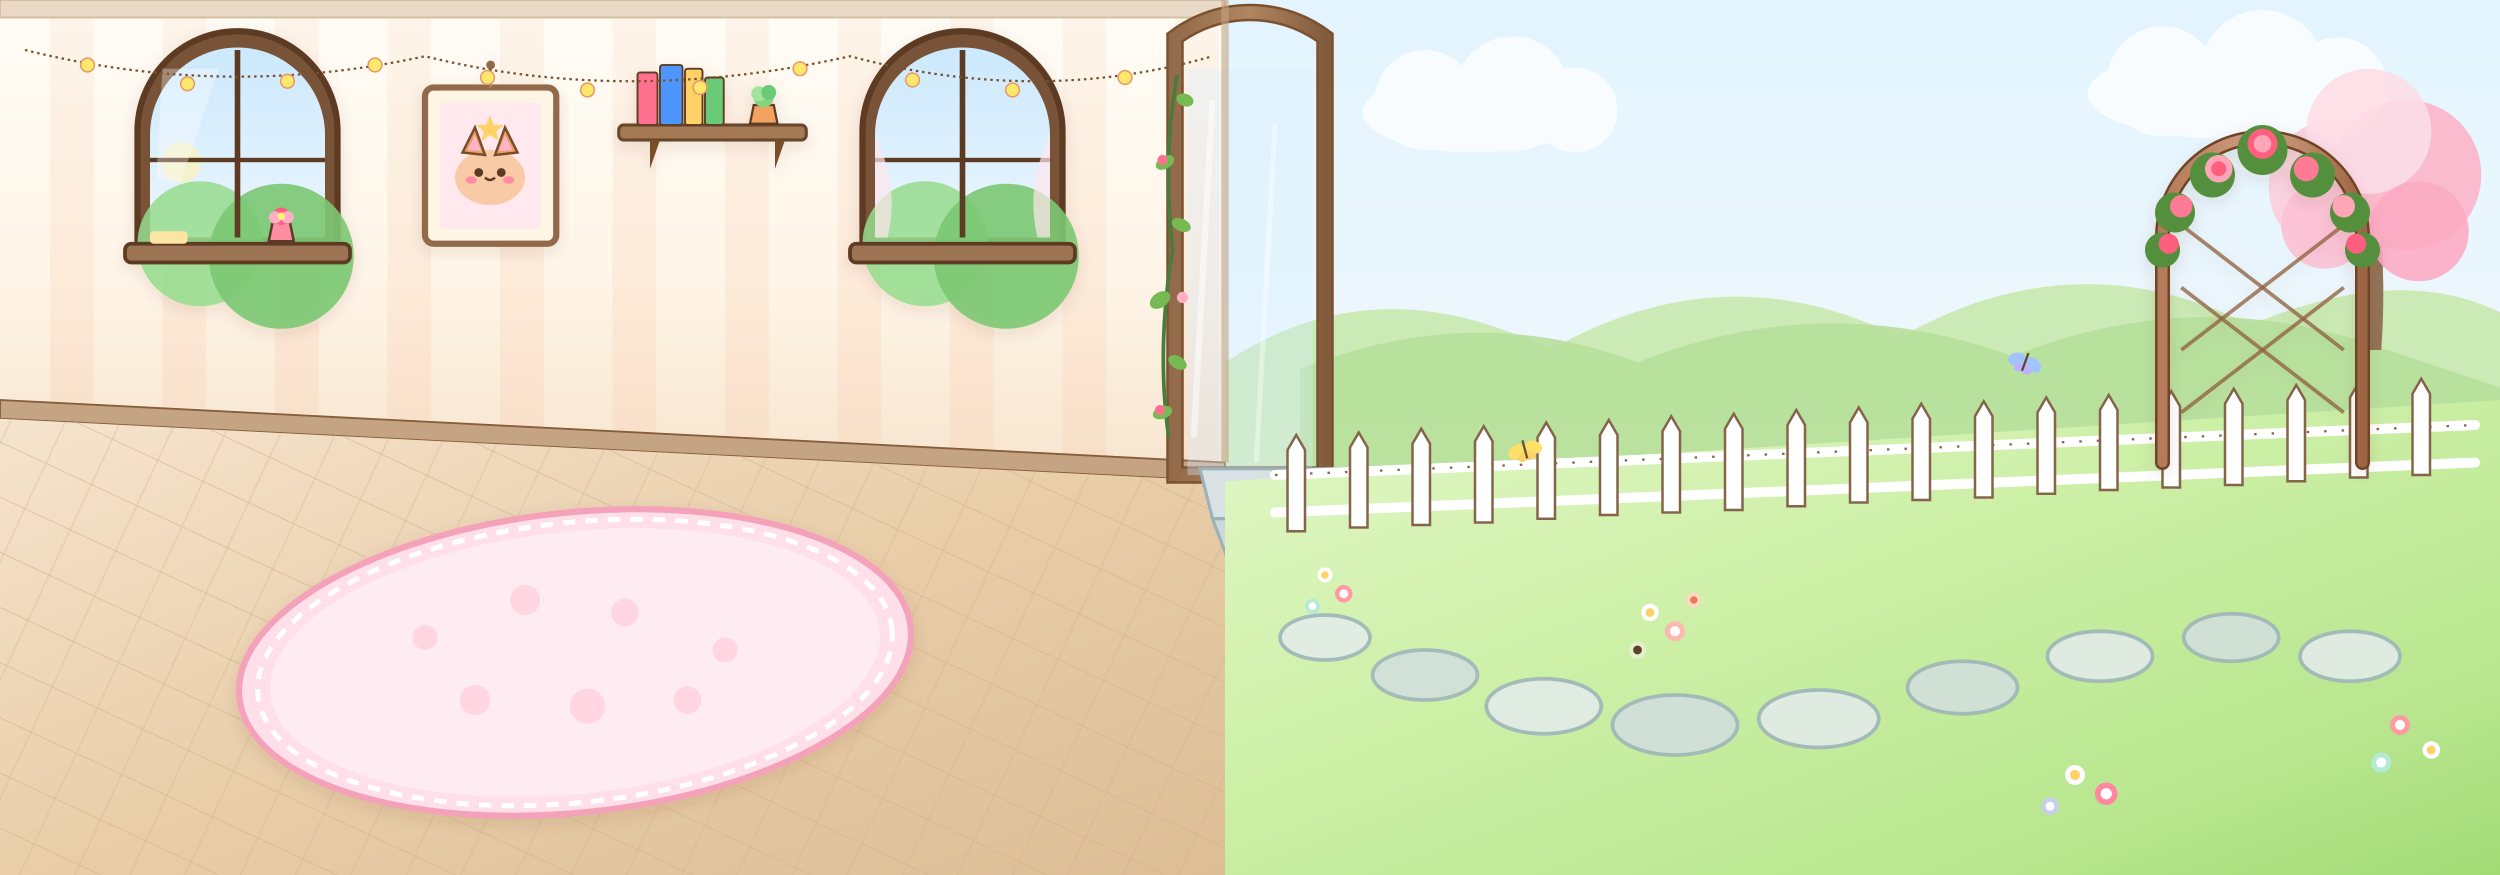
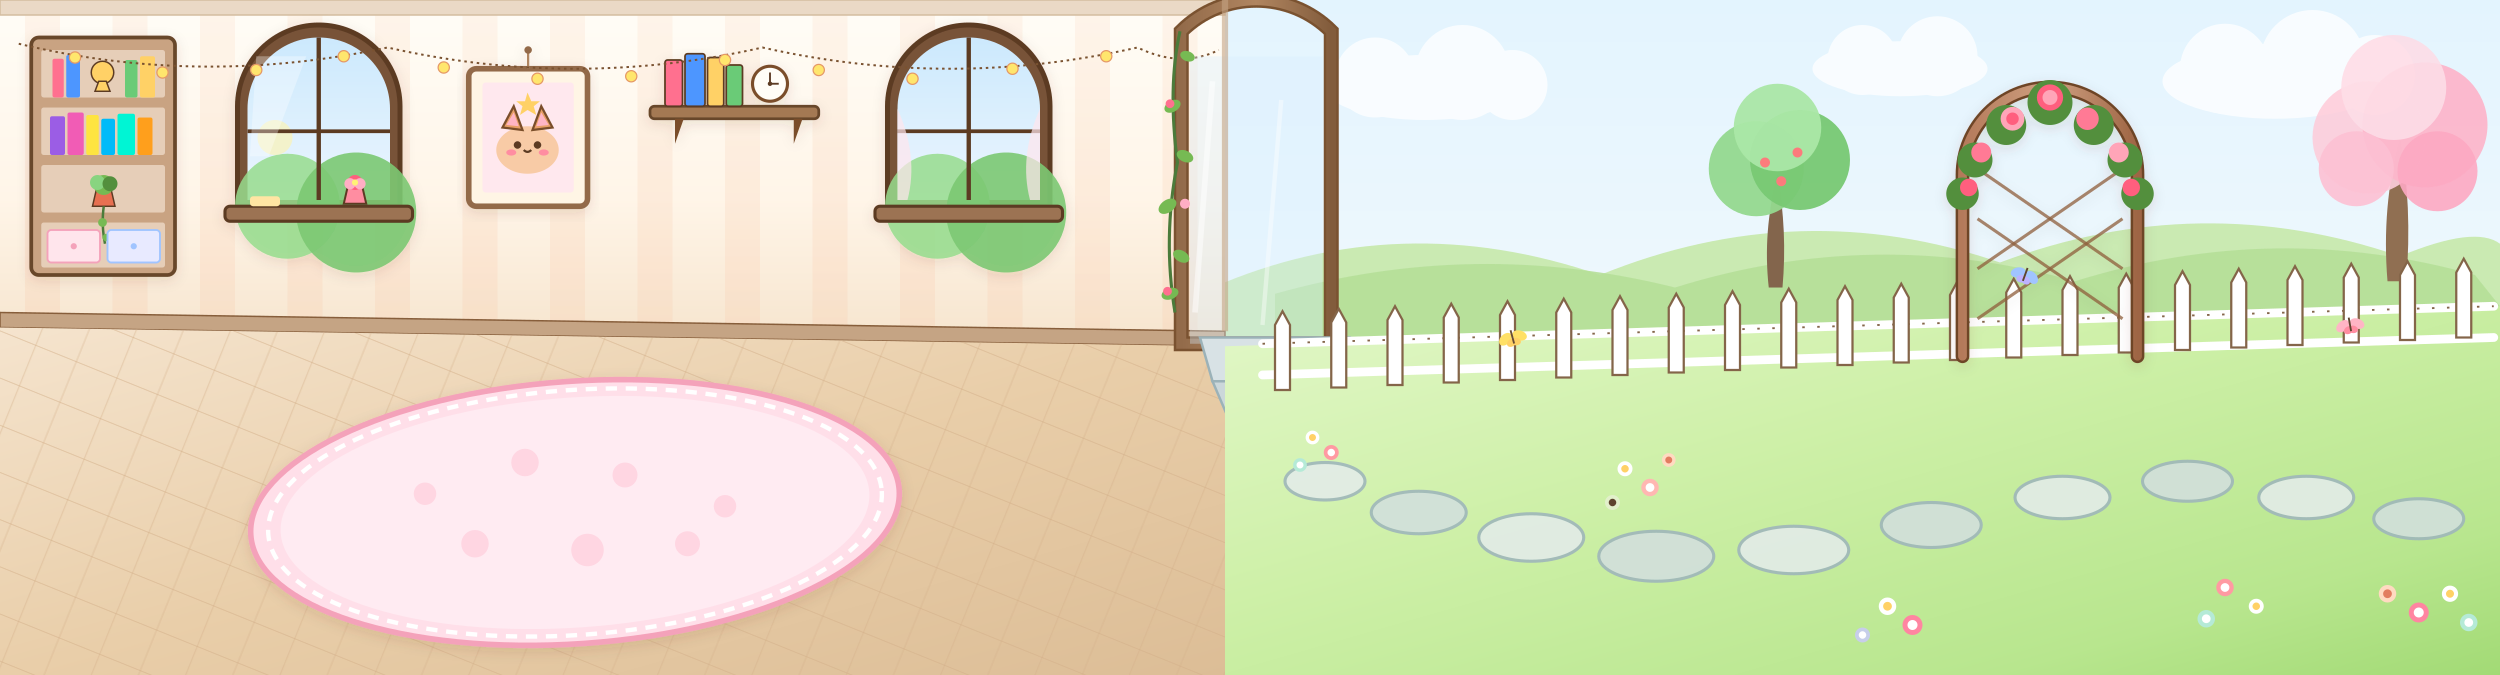
- <svg xmlns="http://www.w3.org/2000/svg" viewBox="0 0 2000 700" width="2000" height="700">
+ <svg xmlns="http://www.w3.org/2000/svg" viewBox="0 0 2000 540" width="2000" height="540" preserveAspectRatio="none">
  <defs>
    <linearGradient id="wallWarm" x1="0%" y1="0%" x2="0%" y2="100%">
      <stop offset="0%" stop-color="#FFFDF7" />
      <stop offset="60%" stop-color="#FFF5E8" />
      <stop offset="100%" stop-color="#F7E6D0" />
    </linearGradient>
    <linearGradient id="wallStripe" x1="0%" y1="0%" x2="0%" y2="100%">
      <stop offset="0%" stop-color="#FDE8D7" />
      <stop offset="100%" stop-color="#F8D3B8" />
    </linearGradient>
    <linearGradient id="floorWood" x1="0%" y1="0%" x2="100%" y2="100%">
      <stop offset="0%" stop-color="#F5E4CE" />
      <stop offset="50%" stop-color="#E9CEA9" />
      <stop offset="100%" stop-color="#DCBD96" />
    </linearGradient>
    <linearGradient id="gardenGrass" x1="0%" y1="0%" x2="100%" y2="100%">
      <stop offset="0%" stop-color="#E2F7C8" />
      <stop offset="40%" stop-color="#CEF0A8" />
      <stop offset="80%" stop-color="#B8E68E" />
      <stop offset="100%" stop-color="#A2DA75" />
    </linearGradient>
    <linearGradient id="skyOutdoor" x1="0%" y1="0%" x2="0%" y2="100%">
      <stop offset="0%" stop-color="#E3F4FE" />
      <stop offset="50%" stop-color="#EFF8FD" />
      <stop offset="100%" stop-color="#F5FAF2" />
    </linearGradient>
    <linearGradient id="windowSky" x1="0%" y1="0%" x2="0%" y2="100%">
      <stop offset="0%" stop-color="#CCE9FD" />
      <stop offset="100%" stop-color="#EBF5FE" />
    </linearGradient>
    <linearGradient id="woodTrim" x1="0%" y1="0%" x2="100%" y2="0%">
      <stop offset="0%" stop-color="#936B4A" />
      <stop offset="50%" stop-color="#B08560" />
      <stop offset="100%" stop-color="#825C3C" />
    </linearGradient>
    <linearGradient id="roseTrellis" x1="0%" y1="0%" x2="100%" y2="0%">
      <stop offset="0%" stop-color="#B47A5A" />
      <stop offset="50%" stop-color="#CFA081" />
      <stop offset="100%" stop-color="#9E6544" />
    </linearGradient>
-     <pattern id="woodPlanks" width="80" height="40" patternUnits="userSpaceOnUse" patternTransform="rotate(25)">
-       <line x1="0" y1="0" x2="80" y2="0" stroke="#D3B08A" stroke-width="1.5" opacity="0.55" />
-       <line x1="30" y1="0" x2="30" y2="40" stroke="#D3B08A" stroke-width="1.2" opacity="0.35" />
-       <line x1="70" y1="0" x2="70" y2="40" stroke="#D3B08A" stroke-width="1.2" opacity="0.35" />
+     <pattern id="woodPlanks" width="70" height="35" patternUnits="userSpaceOnUse" patternTransform="rotate(22)">
+       <line x1="0" y1="0" x2="70" y2="0" stroke="#D3B08A" stroke-width="1.4" opacity="0.55" />
+       <line x1="25" y1="0" x2="25" y2="35" stroke="#D3B08A" stroke-width="1.1" opacity="0.35" />
+       <line x1="60" y1="0" x2="60" y2="35" stroke="#D3B08A" stroke-width="1.1" opacity="0.35" />
    </pattern>
    <filter id="softShadow" x="-10%" y="-10%" width="120%" height="120%">
-       <feDropShadow dx="0" dy="4" stdDeviation="6" flood-color="#553322" flood-opacity="0.12" />
+       <feDropShadow dx="0" dy="3" stdDeviation="5" flood-color="#553322" flood-opacity="0.12" />
    </filter>
  </defs>
-   <rect x="0" y="0" width="2000" height="700" fill="url(#skyOutdoor)" />
+   <rect x="0" y="0" width="2000" height="540" fill="url(#skyOutdoor)" />
  <g fill="#FFFFFF" opacity="0.75">
-     <ellipse cx="1180" cy="90" rx="90" ry="32" />
-     <circle cx="1140" cy="80" r="40" />
-     <circle cx="1210" cy="75" r="46" />
-     <circle cx="1260" cy="88" r="34" />
-     <ellipse cx="1780" cy="75" rx="110" ry="36" />
-     <circle cx="1730" cy="65" r="44" />
-     <circle cx="1810" cy="58" r="50" />
-     <circle cx="1870" cy="70" r="40" />
-   </g>
-   <g id="distant-greenery" opacity="0.85">
-     <path d="M 980,290 Q 1100,210 1240,280 Q 1380,200 1520,270 Q 1660,190 1800,260 Q 1920,210 2000,250 L 2000,380 L 980,380 Z" fill="#C5E8A8" />
-     <path d="M 1040,295 Q 1180,240 1310,290 Q 1460,230 1610,285 Q 1760,225 1910,280 L 2000,310 L 2000,400 L 1040,400 Z" fill="#AEDC8B" opacity="0.9" />
-     <g transform="translate(1820, 110)">
-       <path d="M 70,170 Q 60,100 80,40 Q 90,100 85,170 Z" fill="#845D3B" />
-       <circle cx="50" cy="40" r="55" fill="#FFC8D6" opacity="0.9" />
-       <circle cx="105" cy="30" r="60" fill="#FFAEC4" opacity="0.95" />
-       <circle cx="75" cy="-5" r="50" fill="#FFD9E3" opacity="0.9" />
-       <circle cx="40" cy="70" r="35" fill="#FFB9CD" opacity="0.9" />
-       <circle cx="115" cy="75" r="40" fill="#FF9EBA" opacity="0.9" />
-     </g>
-   </g>
-   <path d="M 0,0 L 980,0 L 980,370 L 0,320 Z" fill="url(#wallWarm)" />
+     <ellipse cx="1140" cy="70" rx="80" ry="26" />
+     <circle cx="1100" cy="62" r="32" />
+     <circle cx="1170" cy="58" r="38" />
+     <circle cx="1210" cy="68" r="28" />
+     <ellipse cx="1520" cy="55" rx="70" ry="22" />
+     <circle cx="1490" cy="48" r="28" />
+     <circle cx="1550" cy="45" r="32" />
+     <ellipse cx="1820" cy="65" rx="90" ry="30" />
+     <circle cx="1780" cy="55" r="36" />
+     <circle cx="1850" cy="50" r="42" />
+     <circle cx="1900" cy="60" r="32" />
+   </g>
+   <g id="distant-greenery" opacity="0.88">
+     <path d="M 970,230 Q 1120,165 1280,220 Q 1440,155 1600,210 Q 1760,150 1920,205 Q 1980,180 2000,195 L 2000,310 L 970,310 Z" fill="#C5E8A8" />
+     <path d="M 1020,235 Q 1180,190 1340,230 Q 1500,180 1660,225 Q 1820,175 1980,220 L 2000,245 L 2000,325 L 1020,325 Z" fill="#AEDC8B" opacity="0.9" />
+     <g transform="translate(1860, 75)">
+       <path d="M 50,150 Q 45,90 60,35 Q 70,90 65,150 Z" fill="#845D3B" />
+       <circle cx="35" cy="35" r="45" fill="#FFC8D6" opacity="0.9" />
+       <circle cx="80" cy="25" r="50" fill="#FFAEC4" opacity="0.95" />
+       <circle cx="55" cy="-5" r="42" fill="#FFD9E3" opacity="0.9" />
+       <circle cx="25" cy="60" r="30" fill="#FFB9CD" opacity="0.9" />
+       <circle cx="90" cy="62" r="32" fill="#FF9EBA" opacity="0.9" />
+     </g>
+     <g transform="translate(1380, 110)">
+       <path d="M 35,120 Q 30,75 42,30 Q 50,75 46,120 Z" fill="#755234" />
+       <circle cx="25" cy="25" r="38" fill="#88D480" opacity="0.95" />
+       <circle cx="60" cy="18" r="40" fill="#69C261" opacity="0.95" />
+       <circle cx="42" cy="-8" r="35" fill="#A2E59A" opacity="0.95" />
+       <circle cx="32" cy="20" r="4" fill="#FF6B6B" />
+       <circle cx="58" cy="12" r="4" fill="#FF6B6B" />
+       <circle cx="45" cy="35" r="4" fill="#FF6B6B" />
+     </g>
+   </g>
+   <path d="M 0,0 L 980,0 L 980,265 L 0,250 Z" fill="url(#wallWarm)" />
  <g opacity="0.38">
-     <rect x="40" y="0" width="35" height="322" fill="url(#wallStripe)" />
-     <rect x="130" y="0" width="35" height="326" fill="url(#wallStripe)" />
-     <rect x="220" y="0" width="35" height="331" fill="url(#wallStripe)" />
-     <rect x="310" y="0" width="35" height="336" fill="url(#wallStripe)" />
-     <rect x="400" y="0" width="35" height="341" fill="url(#wallStripe)" />
-     <rect x="490" y="0" width="35" height="346" fill="url(#wallStripe)" />
-     <rect x="580" y="0" width="35" height="350" fill="url(#wallStripe)" />
-     <rect x="670" y="0" width="35" height="355" fill="url(#wallStripe)" />
-     <rect x="760" y="0" width="35" height="360" fill="url(#wallStripe)" />
-     <rect x="850" y="0" width="35" height="365" fill="url(#wallStripe)" />
-     <rect x="940" y="0" width="35" height="368" fill="url(#wallStripe)" />
-   </g>
-   <rect x="0" y="0" width="980" height="14" fill="#EAD9C6" stroke="#D3BD9F" stroke-width="1.5" />
+     <rect x="20" y="0" width="28" height="251" fill="url(#wallStripe)" />
+     <rect x="90" y="0" width="28" height="252" fill="url(#wallStripe)" />
+     <rect x="160" y="0" width="28" height="253" fill="url(#wallStripe)" />
+     <rect x="230" y="0" width="28" height="254" fill="url(#wallStripe)" />
+     <rect x="300" y="0" width="28" height="255" fill="url(#wallStripe)" />
+     <rect x="370" y="0" width="28" height="256" fill="url(#wallStripe)" />
+     <rect x="440" y="0" width="28" height="257" fill="url(#wallStripe)" />
+     <rect x="510" y="0" width="28" height="258" fill="url(#wallStripe)" />
+     <rect x="580" y="0" width="28" height="259" fill="url(#wallStripe)" />
+     <rect x="650" y="0" width="28" height="260" fill="url(#wallStripe)" />
+     <rect x="720" y="0" width="28" height="261" fill="url(#wallStripe)" />
+     <rect x="790" y="0" width="28" height="262" fill="url(#wallStripe)" />
+     <rect x="860" y="0" width="28" height="263" fill="url(#wallStripe)" />
+     <rect x="930" y="0" width="28" height="264" fill="url(#wallStripe)" />
+   </g>
+   <rect x="0" y="0" width="980" height="12" fill="#EAD9C6" stroke="#D3BD9F" stroke-width="1.2" />
+   <g id="corner-bookcase" filter="url(#softShadow)">
+     <rect x="25" y="30" width="115" height="190" rx="6" fill="#C9A382" stroke="#68472B" stroke-width="3" />
+     <rect x="33" y="40" width="99" height="38" fill="#E6CEB8" rx="2" />
+     <rect x="33" y="86" width="99" height="38" fill="#E6CEB8" rx="2" />
+     <rect x="33" y="132" width="99" height="38" fill="#E6CEB8" rx="2" />
+     <rect x="33" y="178" width="99" height="36" fill="#E6CEB8" rx="2" />
+     <circle cx="82" cy="58" r="9" fill="#FFD166" stroke="#5C3B24" stroke-width="1.2" />
+     <path d="M 76,73 L 88,73 L 85,65 L 79,65 Z" fill="#FFD166" stroke="#5C3B24" stroke-width="1.2" />
+     <rect x="42" y="47" width="9" height="31" fill="#FF708F" rx="1.5" />
+     <rect x="53" y="44" width="11" height="34" fill="#4D96FF" rx="1.5" />
+     <rect x="100" y="48" width="10" height="30" fill="#6BCB77" rx="1.5" />
+     <rect x="112" y="45" width="12" height="33" fill="#FFD166" rx="1.5" />
+     <rect x="40" y="93" width="12" height="31" fill="#9B5DE5" rx="1.5" />
+     <rect x="54" y="90" width="13" height="34" fill="#F15BB5" rx="1.5" />
+     <rect x="69" y="92" width="10" height="32" fill="#FEE440" rx="1.5" />
+     <rect x="81" y="95" width="11" height="29" fill="#00BBF9" rx="1.5" />
+     <rect x="94" y="91" width="14" height="33" fill="#00F5D4" rx="1.5" />
+     <rect x="110" y="94" width="12" height="30" fill="#FF9F1C" rx="1.5" />
+     <path d="M 74,165 L 77,152 L 89,152 L 92,165 Z" fill="#E76F51" stroke="#5C3B24" stroke-width="1.2" />
+     <circle cx="83" cy="148" r="8" fill="#76BA53" />
+     <circle cx="78" cy="146" r="6" fill="#88D480" />
+     <circle cx="88" cy="147" r="6" fill="#528F3D" />
+     <path d="M 83,165 Q 81,180 84,195" stroke="#4B7B3B" stroke-width="2" fill="none" />
+     <circle cx="82" cy="178" r="3.5" fill="#76BA53" />
+     <circle cx="85" cy="190" r="3" fill="#76BA53" />
+     <rect x="38" y="184" width="42" height="26" rx="3" fill="#FFE5EC" stroke="#F4A2BA" stroke-width="1.5" />
+     <rect x="86" y="184" width="42" height="26" rx="3" fill="#E8EAFF" stroke="#A0C4FF" stroke-width="1.5" />
+     <circle cx="59" cy="197" r="2.5" fill="#F4A2BA" />
+     <circle cx="107" cy="197" r="2.5" fill="#A0C4FF" />
+   </g>
  <g id="window-left" filter="url(#softShadow)">
-     <path d="M 110,195 L 110,105 A 80,80 0 0,1 270,105 L 270,195 Z" fill="#785338" stroke="#5C3B24" stroke-width="5" />
-     <path d="M 120,190 L 120,108 A 70,70 0 0,1 260,108 L 260,190 Z" fill="url(#windowSky)" />
-     <circle cx="160" cy="195" r="50" fill="#97DC8D" opacity="0.85" />
-     <circle cx="225" cy="205" r="58" fill="#7BC872" opacity="0.9" />
-     <circle cx="145" cy="130" r="16" fill="#FFF3A8" opacity="0.6" />
-     <line x1="190" y1="40" x2="190" y2="190" stroke="#5C3B24" stroke-width="4.5" />
-     <line x1="120" y1="128" x2="260" y2="128" stroke="#5C3B24" stroke-width="3.5" />
-     <path d="M 130,55 L 175,55 L 145,145 L 125,145 Z" fill="#FFFFFF" opacity="0.32" />
-     <rect x="100" y="195" width="180" height="15" rx="5" fill="#9C7352" stroke="#5C3B24" stroke-width="3" />
-     <rect x="120" y="185" width="30" height="10" rx="3" fill="#FFE5A3" />
-     <path d="M 215,193 L 218,178 L 232,178 L 235,193 Z" fill="#FF8DA1" stroke="#5C3B24" stroke-width="2" />
-     <circle cx="225" cy="173" r="7" fill="#FF5E7E" />
-     <circle cx="220" cy="174" r="5" fill="#FFAEC4" />
-     <circle cx="230" cy="174" r="5" fill="#FFAEC4" />
-     <circle cx="225" cy="173" r="3" fill="#FFF275" />
+     <path d="M 190,165 L 190,85 A 65,65 0 0,1 320,85 L 320,165 Z" fill="#785338" stroke="#5C3B24" stroke-width="4" />
+     <path d="M 198,160 L 198,87 A 57,57 0 0,1 312,87 L 312,160 Z" fill="url(#windowSky)" />
+     <circle cx="230" cy="165" r="42" fill="#97DC8D" opacity="0.85" />
+     <circle cx="285" cy="170" r="48" fill="#7BC872" opacity="0.9" />
+     <circle cx="220" cy="110" r="14" fill="#FFF3A8" opacity="0.6" />
+     <line x1="255" y1="30" x2="255" y2="160" stroke="#5C3B24" stroke-width="3.5" />
+     <line x1="198" y1="105" x2="312" y2="105" stroke="#5C3B24" stroke-width="3" />
+     <path d="M 205,45 L 245,45 L 215,125 L 200,125 Z" fill="#FFFFFF" opacity="0.32" />
+     <rect x="180" y="165" width="150" height="12" rx="4" fill="#9C7352" stroke="#5C3B24" stroke-width="2.5" />
+     <rect x="200" y="157" width="24" height="8" rx="2.5" fill="#FFE5A3" />
+     <path d="M 275,163 L 278,150 L 290,150 L 293,163 Z" fill="#FF8DA1" stroke="#5C3B24" stroke-width="1.6" />
+     <circle cx="284" cy="146" r="6" fill="#FF5E7E" />
+     <circle cx="280" cy="147" r="4.5" fill="#FFAEC4" />
+     <circle cx="288" cy="147" r="4.5" fill="#FFAEC4" />
+     <circle cx="284" cy="146" r="2.5" fill="#FFF275" />
  </g>
  <g id="wall-art" filter="url(#softShadow)">
-     <rect x="340" y="70" width="105" height="125" rx="7" fill="#FFF5E5" stroke="#936B4A" stroke-width="5" />
-     <rect x="352" y="82" width="81" height="101" fill="#FFE8EE" rx="3" />
-     <ellipse cx="392" cy="142" rx="28" ry="22" fill="#F8CBA6" />
-     <polygon points="370,122 380,102 388,124" fill="#E89F67" stroke="#7A4E2A" stroke-width="2" />
-     <polygon points="414,122 404,102 396,124" fill="#E89F67" stroke="#7A4E2A" stroke-width="2" />
-     <polygon points="374,120 380,108 385,121" fill="#FFB5C5" />
-     <polygon points="410,120 404,108 399,121" fill="#FFB5C5" />
-     <circle cx="383" cy="138" r="3.5" fill="#5C3B24" />
-     <circle cx="401" cy="138" r="3.5" fill="#5C3B24" />
-     <ellipse cx="377" cy="144" rx="4.5" ry="3" fill="#FF8DA1" />
-     <ellipse cx="407" cy="144" rx="4.5" ry="3" fill="#FF8DA1" />
-     <path d="M 388,142 Q 392,146 396,142" stroke="#5C3B24" stroke-width="2" fill="none" />
-     <polygon points="392,92 395,100 403,100 397,105 399,113 392,108 385,113 387,105 381,100 389,100" fill="#FFD166" />
-     <line x1="392.5" y1="70" x2="392.5" y2="52" stroke="#B08560" stroke-width="2" />
-     <circle cx="392.5" cy="52" r="3.5" fill="#936B4A" />
+     <rect x="375" y="55" width="95" height="110" rx="6" fill="#FFF5E5" stroke="#936B4A" stroke-width="4.5" />
+     <rect x="386" y="66" width="73" height="88" fill="#FFE8EE" rx="2.5" />
+     <ellipse cx="422" cy="120" rx="25" ry="19" fill="#F8CBA6" />
+     <polygon points="402,102 411,85 418,104" fill="#E89F67" stroke="#7A4E2A" stroke-width="1.8" />
+     <polygon points="442,102 433,85 426,104" fill="#E89F67" stroke="#7A4E2A" stroke-width="1.8" />
+     <polygon points="405,100 411,90 415,101" fill="#FFB5C5" />
+     <polygon points="439,100 433,90 429,101" fill="#FFB5C5" />
+     <circle cx="414" cy="116" r="3" fill="#5C3B24" />
+     <circle cx="430" cy="116" r="3" fill="#5C3B24" />
+     <ellipse cx="409" cy="122" rx="4" ry="2.5" fill="#FF8DA1" />
+     <ellipse cx="435" cy="122" rx="4" ry="2.5" fill="#FF8DA1" />
+     <path d="M 419,120 Q 422,123 425,120" stroke="#5C3B24" stroke-width="1.8" fill="none" />
+     <polygon points="422,74 425,81 432,81 427,85 429,92 422,88 416,92 418,85 413,81 420,81" fill="#FFD166" />
+     <line x1="422.5" y1="55" x2="422.5" y2="40" stroke="#B08560" stroke-width="1.8" />
+     <circle cx="422.5" cy="40" r="3" fill="#936B4A" />
  </g>
  <g id="wall-shelf" filter="url(#softShadow)">
-     <rect x="495" y="100" width="150" height="12" rx="4" fill="#A47953" stroke="#68472B" stroke-width="2.5" />
-     <polygon points="520,112 520,135 528,112" fill="#7A4E2A" />
-     <polygon points="620,112 620,135 628,112" fill="#7A4E2A" />
-     <rect x="510" y="58" width="16" height="42" fill="#FF708F" rx="2" stroke="#5C3B24" stroke-width="1.5" />
-     <rect x="528" y="52" width="18" height="48" fill="#4D96FF" rx="2" stroke="#5C3B24" stroke-width="1.5" />
-     <rect x="548" y="55" width="14" height="45" fill="#FFD166" rx="2" stroke="#5C3B24" stroke-width="1.5" />
-     <rect x="564" y="62" width="15" height="38" fill="#6BCB77" rx="2" stroke="#5C3B24" stroke-width="1.5" />
-     <path d="M 600,99 L 603,84 L 619,84 L 622,99 Z" fill="#F4A261" stroke="#5C3B24" stroke-width="1.8" />
-     <circle cx="611" cy="78" r="8" fill="#88D480" />
-     <circle cx="607" cy="75" r="6" fill="#A2E59A" />
-     <circle cx="615" cy="74" r="6" fill="#6BCB77" />
+     <rect x="520" y="85" width="135" height="10" rx="3.5" fill="#A47953" stroke="#68472B" stroke-width="2.2" />
+     <polygon points="540,95 540,115 547,95" fill="#7A4E2A" />
+     <polygon points="635,95 635,115 642,95" fill="#7A4E2A" />
+     <rect x="532" y="48" width="14" height="37" fill="#FF708F" rx="2" stroke="#5C3B24" stroke-width="1.4" />
+     <rect x="548" y="43" width="16" height="42" fill="#4D96FF" rx="2" stroke="#5C3B24" stroke-width="1.4" />
+     <rect x="566" y="46" width="13" height="39" fill="#FFD166" rx="2" stroke="#5C3B24" stroke-width="1.4" />
+     <rect x="581" y="52" width="13" height="33" fill="#6BCB77" rx="2" stroke="#5C3B24" stroke-width="1.4" />
+     <circle cx="616" cy="67" r="14" fill="#FFFDF7" stroke="#7A4E2A" stroke-width="2.5" />
+     <circle cx="616" cy="67" r="1.8" fill="#5C3B24" />
+     <line x1="616" y1="67" x2="616" y2="58" stroke="#5C3B24" stroke-width="1.5" />
+     <line x1="616" y1="67" x2="623" y2="67" stroke="#5C3B24" stroke-width="1.5" />
  </g>
  <g id="window-right" filter="url(#softShadow)">
-     <path d="M 690,195 L 690,105 A 80,80 0 0,1 850,105 L 850,195 Z" fill="#785338" stroke="#5C3B24" stroke-width="5" />
-     <path d="M 700,190 L 700,108 A 70,70 0 0,1 840,108 L 840,190 Z" fill="url(#windowSky)" />
-     <circle cx="740" cy="195" r="50" fill="#97DC8D" opacity="0.85" />
-     <circle cx="805" cy="205" r="58" fill="#7BC872" opacity="0.9" />
-     <line x1="770" y1="40" x2="770" y2="190" stroke="#5C3B24" stroke-width="4.5" />
-     <line x1="700" y1="128" x2="840" y2="128" stroke="#5C3B24" stroke-width="3.5" />
-     <path d="M 700,108 Q 720,150 710,190 L 700,190 Z" fill="#FFE5EC" opacity="0.7" />
-     <path d="M 840,108 Q 820,150 830,190 L 840,190 Z" fill="#FFE5EC" opacity="0.7" />
-     <rect x="680" y="195" width="180" height="15" rx="5" fill="#9C7352" stroke="#5C3B24" stroke-width="3" />
-   </g>
-   <path d="M 20,40 Q 180,80 340,45 Q 500,85 680,45 Q 830,85 970,45" fill="none" stroke="#7A5230" stroke-width="1.8" stroke-dasharray="2 3" />
-   <g fill="#FFE66D" stroke="#E59866" stroke-width="1.2">
-     <circle cx="70" cy="52" r="5.5" />
-     <circle cx="150" cy="67" r="5.5" />
-     <circle cx="230" cy="65" r="5.5" />
-     <circle cx="300" cy="52" r="5.5" />
-     <circle cx="390" cy="62" r="5.5" />
-     <circle cx="470" cy="72" r="5.5" />
-     <circle cx="560" cy="70" r="5.5" />
-     <circle cx="640" cy="55" r="5.5" />
-     <circle cx="730" cy="64" r="5.5" />
-     <circle cx="810" cy="72" r="5.5" />
-     <circle cx="900" cy="62" r="5.5" />
-   </g>
-   <path d="M 0,320 L 980,370 L 980,385 L 0,335 Z" fill="#C5A484" stroke="#875E3B" stroke-width="1.5" />
+     <path d="M 710,165 L 710,85 A 65,65 0 0,1 840,85 L 840,165 Z" fill="#785338" stroke="#5C3B24" stroke-width="4" />
+     <path d="M 718,160 L 718,87 A 57,57 0 0,1 832,87 L 832,160 Z" fill="url(#windowSky)" />
+     <circle cx="750" cy="165" r="42" fill="#97DC8D" opacity="0.85" />
+     <circle cx="805" cy="170" r="48" fill="#7BC872" opacity="0.9" />
+     <line x1="775" y1="30" x2="775" y2="160" stroke="#5C3B24" stroke-width="3.5" />
+     <line x1="718" y1="105" x2="832" y2="105" stroke="#5C3B24" stroke-width="3" />
+     <path d="M 718,87 Q 735,125 726,160 L 718,160 Z" fill="#FFE5EC" opacity="0.7" />
+     <path d="M 832,87 Q 815,125 824,160 L 832,160 Z" fill="#FFE5EC" opacity="0.7" />
+     <rect x="700" y="165" width="150" height="12" rx="4" fill="#9C7352" stroke="#5C3B24" stroke-width="2.5" />
+   </g>
+   <path d="M 15,35 Q 160,70 310,38 Q 460,72 610,38 Q 760,72 910,38 Q 945,55 975,40" fill="none" stroke="#7A5230" stroke-width="1.6" stroke-dasharray="2 3" />
+   <g fill="#FFE66D" stroke="#E59866" stroke-width="1">
+     <circle cx="60" cy="46" r="4.5" />
+     <circle cx="130" cy="58" r="4.5" />
+     <circle cx="205" cy="56" r="4.5" />
+     <circle cx="275" cy="45" r="4.5" />
+     <circle cx="355" cy="54" r="4.5" />
+     <circle cx="430" cy="63" r="4.5" />
+     <circle cx="505" cy="61" r="4.5" />
+     <circle cx="580" cy="48" r="4.5" />
+     <circle cx="655" cy="56" r="4.5" />
+     <circle cx="730" cy="63" r="4.5" />
+     <circle cx="810" cy="55" r="4.5" />
+     <circle cx="885" cy="45" r="4.5" />
+     <circle cx="945" cy="48" r="4.5" />
+   </g>
+   <path d="M 0,250 L 980,265 L 980,277 L 0,262 Z" fill="#C5A484" stroke="#875E3B" stroke-width="1.2" />
  <g id="indoor-floor">
-     <path d="M 0,335 L 980,385 L 980,700 L 0,700 Z" fill="url(#floorWood)" />
-     <path d="M 0,335 L 980,385 L 980,700 L 0,700 Z" fill="url(#woodPlanks)" />
+     <path d="M 0,262 L 980,277 L 980,540 L 0,540 Z" fill="url(#floorWood)" />
+     <path d="M 0,262 L 980,277 L 980,540 L 0,540 Z" fill="url(#woodPlanks)" />
    <g id="cozy-rug" filter="url(#softShadow)">
-       <ellipse cx="460" cy="530" rx="270" ry="120" fill="#FFDFE9" stroke="#F4A2BA" stroke-width="5" transform="rotate(-6, 460, 530)" />
-       <ellipse cx="460" cy="530" rx="245" ry="105" fill="#FFEBF2" transform="rotate(-6, 460, 530)" />
-       <ellipse cx="460" cy="530" rx="255" ry="112" fill="none" stroke="#FFFFFF" stroke-width="4" stroke-dasharray="10,8" transform="rotate(-6, 460, 530)" />
+       <ellipse cx="460" cy="410" rx="260" ry="105" fill="#FFDFE9" stroke="#F4A2BA" stroke-width="4.5" transform="rotate(-4, 460, 410)" />
+       <ellipse cx="460" cy="410" rx="236" ry="92" fill="#FFEBF2" transform="rotate(-4, 460, 410)" />
+       <ellipse cx="460" cy="410" rx="246" ry="98" fill="none" stroke="#FFFFFF" stroke-width="3.5" stroke-dasharray="9,7" transform="rotate(-4, 460, 410)" />
      <g fill="#FFAEC4" opacity="0.35">
-         <circle cx="340" cy="510" r="10" />
-         <circle cx="420" cy="480" r="12" />
-         <circle cx="500" cy="490" r="11" />
-         <circle cx="580" cy="520" r="10" />
-         <circle cx="380" cy="560" r="12" />
-         <circle cx="470" cy="565" r="14" />
-         <circle cx="550" cy="560" r="11" />
+         <circle cx="340" cy="395" r="9" />
+         <circle cx="420" cy="370" r="11" />
+         <circle cx="500" cy="380" r="10" />
+         <circle cx="580" cy="405" r="9" />
+         <circle cx="380" cy="435" r="11" />
+         <circle cx="470" cy="440" r="13" />
+         <circle cx="550" cy="435" r="10" />
      </g>
    </g>
  </g>
  <g id="patio-transition">
-     <path d="M 940,380 L 940,30 A 100,100 0 0,1 1060,30 L 1060,380 Z" fill="none" stroke="#7A5230" stroke-width="14" stroke-linecap="round" />
-     <path d="M 940,380 L 940,30 A 100,100 0 0,1 1060,30 L 1060,380 Z" fill="none" stroke="url(#woodTrim)" stroke-width="10" stroke-linecap="round" />
-     <path d="M 950,55 L 1050,55 L 1050,380 L 950,380 Z" fill="#D7EFFE" opacity="0.35" />
-     <line x1="970" y1="80" x2="955" y2="350" stroke="#FFFFFF" stroke-width="5" opacity="0.5" />
-     <line x1="1020" y1="100" x2="1005" y2="370" stroke="#FFFFFF" stroke-width="4" opacity="0.4" />
-     <path d="M 960,375 L 1080,375 L 1090,415 L 970,415 Z" fill="#D8E2E5" stroke="#9BB2B8" stroke-width="2.5" />
-     <path d="M 970,415 L 1090,415 L 1105,455 L 985,455 Z" fill="#CBD7DA" stroke="#9BB2B8" stroke-width="2.5" />
-     <path d="M 985,455 L 1105,455 L 1120,490 L 1000,490 Z" fill="#BDCBCE" stroke="#8E9DA0" stroke-width="2.5" />
-     <path d="M 935,350 Q 925,280 938,200 Q 930,120 942,60" fill="none" stroke="#4B7B3B" stroke-width="3" />
+     <path d="M 945,275 L 945,25 A 85,85 0 0,1 1065,25 L 1065,275 Z" fill="none" stroke="#7A5230" stroke-width="12" stroke-linecap="round" />
+     <path d="M 945,275 L 945,25 A 85,85 0 0,1 1065,25 L 1065,275 Z" fill="none" stroke="url(#woodTrim)" stroke-width="8" stroke-linecap="round" />
+     <path d="M 952,45 L 1058,45 L 1058,275 L 952,275 Z" fill="#D7EFFE" opacity="0.35" />
+     <line x1="970" y1="65" x2="956" y2="250" stroke="#FFFFFF" stroke-width="4.5" opacity="0.5" />
+     <line x1="1025" y1="80" x2="1010" y2="260" stroke="#FFFFFF" stroke-width="3.5" opacity="0.4" />
+     <path d="M 960,270 L 1080,270 L 1090,305 L 970,305 Z" fill="#D8E2E5" stroke="#9BB2B8" stroke-width="2" />
+     <path d="M 970,305 L 1090,305 L 1105,340 L 985,340 Z" fill="#CBD7DA" stroke="#9BB2B8" stroke-width="2" />
+     <path d="M 985,340 L 1105,340 L 1118,370 L 998,370 Z" fill="#BDCBCE" stroke="#8E9DA0" stroke-width="2" />
+     <path d="M 940,250 Q 930,190 942,130 Q 934,70 944,25" fill="none" stroke="#4B7B3B" stroke-width="2.5" />
    <g fill="#76BA53">
-       <ellipse cx="930" cy="330" rx="8" ry="5" transform="rotate(-20, 930, 330)" />
-       <ellipse cx="942" cy="290" rx="8" ry="5" transform="rotate(30, 942, 290)" />
-       <ellipse cx="928" cy="240" rx="9" ry="6" transform="rotate(-35, 928, 240)" />
-       <ellipse cx="945" cy="180" rx="8" ry="5" transform="rotate(25, 945, 180)" />
-       <ellipse cx="932" cy="130" rx="8" ry="5" transform="rotate(-30, 932, 130)" />
-       <ellipse cx="948" cy="80" rx="7" ry="5" transform="rotate(20, 948, 80)" />
-     </g>
-     <circle cx="928" cy="328" r="4" fill="#FF708F" />
-     <circle cx="946" cy="238" r="4.5" fill="#FFAEC4" />
-     <circle cx="930" cy="128" r="4" fill="#FF708F" />
+       <ellipse cx="936" cy="235" rx="7" ry="4.5" transform="rotate(-20, 936, 235)" />
+       <ellipse cx="945" cy="205" rx="7" ry="4.5" transform="rotate(30, 945, 205)" />
+       <ellipse cx="934" cy="165" rx="8" ry="5" transform="rotate(-35, 934, 165)" />
+       <ellipse cx="948" cy="125" rx="7" ry="4.5" transform="rotate(25, 948, 125)" />
+       <ellipse cx="938" cy="85" rx="7" ry="4.5" transform="rotate(-30, 938, 85)" />
+       <ellipse cx="950" cy="45" rx="6" ry="4" transform="rotate(20, 950, 45)" />
+     </g>
+     <circle cx="934" cy="233" r="3.5" fill="#FF708F" />
+     <circle cx="948" cy="163" r="4" fill="#FFAEC4" />
+     <circle cx="936" cy="83" r="3.5" fill="#FF708F" />
  </g>
  <g id="outdoor-garden">
-     <path d="M 980,385 L 2000,320 L 2000,700 L 980,700 Z" fill="url(#gardenGrass)" />
+     <path d="M 980,277 L 2000,245 L 2000,540 L 980,540 Z" fill="url(#gardenGrass)" />
    <g id="stepping-stone-trail" opacity="0.9">
-       <ellipse cx="1060" cy="510" rx="36" ry="18" fill="#E2EBE8" stroke="#9EB6BA" stroke-width="3" />
-       <ellipse cx="1140" cy="540" rx="42" ry="20" fill="#D2DFDC" stroke="#9EB6BA" stroke-width="3" />
-       <ellipse cx="1235" cy="565" rx="46" ry="22" fill="#E2EBE8" stroke="#9EB6BA" stroke-width="3" />
-       <ellipse cx="1340" cy="580" rx="50" ry="24" fill="#D2DFDC" stroke="#9EB6BA" stroke-width="3" />
-       <ellipse cx="1455" cy="575" rx="48" ry="23" fill="#E2EBE8" stroke="#9EB6BA" stroke-width="3" />
-       <ellipse cx="1570" cy="550" rx="44" ry="21" fill="#D2DFDC" stroke="#9EB6BA" stroke-width="3" />
-       <ellipse cx="1680" cy="525" rx="42" ry="20" fill="#E2EBE8" stroke="#9EB6BA" stroke-width="3" />
-       <ellipse cx="1785" cy="510" rx="38" ry="19" fill="#D2DFDC" stroke="#9EB6BA" stroke-width="3" />
-       <ellipse cx="1880" cy="525" rx="40" ry="20" fill="#E2EBE8" stroke="#9EB6BA" stroke-width="3" />
+       <ellipse cx="1060" cy="385" rx="32" ry="15" fill="#E2EBE8" stroke="#9EB6BA" stroke-width="2.5" />
+       <ellipse cx="1135" cy="410" rx="38" ry="17" fill="#D2DFDC" stroke="#9EB6BA" stroke-width="2.5" />
+       <ellipse cx="1225" cy="430" rx="42" ry="19" fill="#E2EBE8" stroke="#9EB6BA" stroke-width="2.5" />
+       <ellipse cx="1325" cy="445" rx="46" ry="20" fill="#D2DFDC" stroke="#9EB6BA" stroke-width="2.5" />
+       <ellipse cx="1435" cy="440" rx="44" ry="19" fill="#E2EBE8" stroke="#9EB6BA" stroke-width="2.5" />
+       <ellipse cx="1545" cy="420" rx="40" ry="18" fill="#D2DFDC" stroke="#9EB6BA" stroke-width="2.5" />
+       <ellipse cx="1650" cy="398" rx="38" ry="17" fill="#E2EBE8" stroke="#9EB6BA" stroke-width="2.5" />
+       <ellipse cx="1750" cy="385" rx="36" ry="16" fill="#D2DFDC" stroke="#9EB6BA" stroke-width="2.5" />
+       <ellipse cx="1845" cy="398" rx="38" ry="17" fill="#E2EBE8" stroke="#9EB6BA" stroke-width="2.5" />
+       <ellipse cx="1935" cy="415" rx="36" ry="16" fill="#D2DFDC" stroke="#9EB6BA" stroke-width="2.5" />
    </g>
    <g id="white-picket-fence">
-       <line x1="1020" y1="380" x2="1980" y2="340" stroke="#FFFFFF" stroke-width="8" stroke-linecap="round" />
-       <line x1="1020" y1="380" x2="1980" y2="340" stroke="#846549" stroke-width="1.8" stroke-dasharray="2 12" />
-       <line x1="1020" y1="410" x2="1980" y2="370" stroke="#FFFFFF" stroke-width="8" stroke-linecap="round" />
-       <g fill="#FFFFFF" stroke="#846549" stroke-width="2">
-         <path d="M 1030,425 L 1030,360 L 1037,348 L 1044,360 L 1044,425 Z" />
-         <path d="M 1080,422 L 1080,358 L 1087,346 L 1094,358 L 1094,422 Z" />
-         <path d="M 1130,420 L 1130,355 L 1137,343 L 1144,355 L 1144,420 Z" />
-         <path d="M 1180,418 L 1180,353 L 1187,341 L 1194,353 L 1194,418 Z" />
-         <path d="M 1230,415 L 1230,350 L 1237,338 L 1244,350 L 1244,415 Z" />
-         <path d="M 1280,412 L 1280,348 L 1287,336 L 1294,348 L 1294,412 Z" />
-         <path d="M 1330,410 L 1330,345 L 1337,333 L 1344,345 L 1344,410 Z" />
-         <path d="M 1380,408 L 1380,343 L 1387,331 L 1394,343 L 1394,408 Z" />
-         <path d="M 1430,405 L 1430,340 L 1437,328 L 1444,340 L 1444,405 Z" />
-         <path d="M 1480,402 L 1480,338 L 1487,326 L 1494,338 L 1494,402 Z" />
-         <path d="M 1530,400 L 1530,335 L 1537,323 L 1544,335 L 1544,400 Z" />
-         <path d="M 1580,398 L 1580,333 L 1587,321 L 1594,333 L 1594,398 Z" />
-         <path d="M 1630,395 L 1630,330 L 1637,318 L 1644,330 L 1644,395 Z" />
-         <path d="M 1680,392 L 1680,328 L 1687,316 L 1694,328 L 1694,392 Z" />
-         <path d="M 1730,390 L 1730,325 L 1737,313 L 1744,325 L 1744,390 Z" />
-         <path d="M 1780,388 L 1780,323 L 1787,311 L 1794,323 L 1794,388 Z" />
-         <path d="M 1830,385 L 1830,320 L 1837,308 L 1844,320 L 1844,385 Z" />
-         <path d="M 1880,382 L 1880,318 L 1887,306 L 1894,318 L 1894,382 Z" />
-         <path d="M 1930,380 L 1930,315 L 1937,303 L 1944,315 L 1944,380 Z" />
+       <line x1="1010" y1="275" x2="1995" y2="245" stroke="#FFFFFF" stroke-width="7" stroke-linecap="round" />
+       <line x1="1010" y1="275" x2="1995" y2="245" stroke="#846549" stroke-width="1.5" stroke-dasharray="2 10" />
+       <line x1="1010" y1="300" x2="1995" y2="270" stroke="#FFFFFF" stroke-width="7" stroke-linecap="round" />
+       <g fill="#FFFFFF" stroke="#846549" stroke-width="1.8">
+         <path d="M 1020,312 L 1020,260 L 1026,249 L 1032,260 L 1032,312 Z" />
+         <path d="M 1065,310 L 1065,258 L 1071,247 L 1077,258 L 1077,310 Z" />
+         <path d="M 1110,308 L 1110,256 L 1116,245 L 1122,256 L 1122,308 Z" />
+         <path d="M 1155,306 L 1155,254 L 1161,243 L 1167,254 L 1167,306 Z" />
+         <path d="M 1200,304 L 1200,252 L 1206,241 L 1212,252 L 1212,304 Z" />
+         <path d="M 1245,302 L 1245,250 L 1251,239 L 1257,250 L 1257,302 Z" />
+         <path d="M 1290,300 L 1290,248 L 1296,237 L 1302,248 L 1302,300 Z" />
+         <path d="M 1335,298 L 1335,246 L 1341,235 L 1347,246 L 1347,298 Z" />
+         <path d="M 1380,296 L 1380,244 L 1386,233 L 1392,244 L 1392,296 Z" />
+         <path d="M 1425,294 L 1425,242 L 1431,231 L 1437,242 L 1437,294 Z" />
+         <path d="M 1470,292 L 1470,240 L 1476,229 L 1482,240 L 1482,292 Z" />
+         <path d="M 1515,290 L 1515,238 L 1521,227 L 1527,238 L 1527,290 Z" />
+         <path d="M 1560,288 L 1560,236 L 1566,225 L 1572,236 L 1572,288 Z" />
+         <path d="M 1605,286 L 1605,234 L 1611,223 L 1617,234 L 1617,286 Z" />
+         <path d="M 1650,284 L 1650,232 L 1656,221 L 1662,232 L 1662,284 Z" />
+         <path d="M 1695,282 L 1695,230 L 1701,219 L 1707,230 L 1707,282 Z" />
+         <path d="M 1740,280 L 1740,228 L 1746,217 L 1752,228 L 1752,280 Z" />
+         <path d="M 1785,278 L 1785,226 L 1791,215 L 1797,226 L 1797,278 Z" />
+         <path d="M 1830,276 L 1830,224 L 1836,213 L 1842,224 L 1842,276 Z" />
+         <path d="M 1875,274 L 1875,222 L 1881,211 L 1887,222 L 1887,274 Z" />
+         <path d="M 1920,272 L 1920,220 L 1926,209 L 1932,220 L 1932,272 Z" />
+         <path d="M 1965,270 L 1965,218 L 1971,207 L 1977,218 L 1977,270 Z" />
      </g>
    </g>
    <g id="rose-trellis" filter="url(#softShadow)">
-       <path d="M 1730,370 L 1730,190 A 80,80 0 0,1 1890,190 L 1890,370" fill="none" stroke="#6E4426" stroke-width="12" stroke-linecap="round" />
-       <path d="M 1730,370 L 1730,190 A 80,80 0 0,1 1890,190 L 1890,370" fill="none" stroke="url(#roseTrellis)" stroke-width="8" stroke-linecap="round" />
-       <line x1="1745" y1="180" x2="1875" y2="280" stroke="#8E5E3B" stroke-width="3" opacity="0.75" />
-       <line x1="1745" y1="230" x2="1875" y2="330" stroke="#8E5E3B" stroke-width="3" opacity="0.75" />
-       <line x1="1875" y1="180" x2="1745" y2="280" stroke="#8E5E3B" stroke-width="3" opacity="0.75" />
-       <line x1="1875" y1="230" x2="1745" y2="330" stroke="#8E5E3B" stroke-width="3" opacity="0.75" />
+       <path d="M 1570,285 L 1570,140 A 70,70 0 0,1 1710,140 L 1710,285" fill="none" stroke="#6E4426" stroke-width="11" stroke-linecap="round" />
+       <path d="M 1570,285 L 1570,140 A 70,70 0 0,1 1710,140 L 1710,285" fill="none" stroke="url(#roseTrellis)" stroke-width="7" stroke-linecap="round" />
+       <line x1="1582" y1="135" x2="1698" y2="215" stroke="#8E5E3B" stroke-width="2.5" opacity="0.75" />
+       <line x1="1582" y1="175" x2="1698" y2="255" stroke="#8E5E3B" stroke-width="2.5" opacity="0.75" />
+       <line x1="1698" y1="135" x2="1582" y2="215" stroke="#8E5E3B" stroke-width="2.5" opacity="0.75" />
+       <line x1="1698" y1="175" x2="1582" y2="255" stroke="#8E5E3B" stroke-width="2.5" opacity="0.75" />
      <g fill="#528F3D">
-         <circle cx="1730" cy="200" r="14" />
-         <circle cx="1740" cy="170" r="16" />
-         <circle cx="1770" cy="140" r="18" />
-         <circle cx="1810" cy="120" r="20" />
-         <circle cx="1850" cy="140" r="18" />
-         <circle cx="1880" cy="170" r="16" />
-         <circle cx="1890" cy="200" r="14" />
-       </g>
-       <circle cx="1735" cy="195" r="8" fill="#FF5E7E" />
-       <circle cx="1745" cy="165" r="9" fill="#FF7A95" />
-       <circle cx="1775" cy="135" r="11" fill="#FFA5B8" />
-       <circle cx="1775" cy="135" r="6" fill="#FF5E7E" />
-       <circle cx="1810" cy="115" r="12" fill="#FF5E7E" />
-       <circle cx="1810" cy="115" r="7" fill="#FFA5B8" />
-       <circle cx="1845" cy="135" r="10" fill="#FF7A95" />
-       <circle cx="1875" cy="165" r="9" fill="#FFA5B8" />
-       <circle cx="1885" cy="195" r="8" fill="#FF5E7E" />
+         <circle cx="1570" cy="155" r="13" />
+         <circle cx="1580" cy="128" r="14" />
+         <circle cx="1605" cy="100" r="16" />
+         <circle cx="1640" cy="82" r="18" />
+         <circle cx="1675" cy="100" r="16" />
+         <circle cx="1700" cy="128" r="14" />
+         <circle cx="1710" cy="155" r="13" />
+       </g>
+       <circle cx="1575" cy="150" r="7" fill="#FF5E7E" />
+       <circle cx="1585" cy="122" r="8" fill="#FF7A95" />
+       <circle cx="1610" cy="95" r="9.5" fill="#FFA5B8" />
+       <circle cx="1610" cy="95" r="5" fill="#FF5E7E" />
+       <circle cx="1640" cy="78" r="10.5" fill="#FF5E7E" />
+       <circle cx="1640" cy="78" r="6" fill="#FFA5B8" />
+       <circle cx="1670" cy="95" r="9" fill="#FF7A95" />
+       <circle cx="1695" cy="122" r="8" fill="#FFA5B8" />
+       <circle cx="1705" cy="150" r="7" fill="#FF5E7E" />
    </g>
    <g id="lawn-flowers">
-       <circle cx="1060" cy="460" r="6" fill="#FFFFFF" />
-       <circle cx="1060" cy="460" r="3" fill="#FFD166" />
-       <circle cx="1075" cy="475" r="7" fill="#FF9AA2" />
-       <circle cx="1075" cy="475" r="3.5" fill="#FFFFFF" />
-       <circle cx="1050" cy="485" r="6" fill="#B5EAD7" />
-       <circle cx="1050" cy="485" r="3" fill="#FFFFFF" />
-       <circle cx="1320" cy="490" r="7" fill="#FFFFFF" />
-       <circle cx="1320" cy="490" r="3.5" fill="#FFD166" />
-       <circle cx="1340" cy="505" r="8" fill="#FFB7B2" />
-       <circle cx="1340" cy="505" r="4" fill="#FFFFFF" />
-       <circle cx="1310" cy="520" r="7" fill="#E2F0CB" />
-       <circle cx="1310" cy="520" r="3.5" fill="#5E432E" />
-       <circle cx="1355" cy="480" r="6" fill="#FFDAC1" />
-       <circle cx="1355" cy="480" r="3" fill="#E27D60" />
-       <circle cx="1660" cy="620" r="8" fill="#FFFFFF" />
-       <circle cx="1660" cy="620" r="4" fill="#FFD166" />
-       <circle cx="1685" cy="635" r="9" fill="#FF85A1" />
-       <circle cx="1685" cy="635" r="4.5" fill="#FFFFFF" />
-       <circle cx="1640" cy="645" r="7" fill="#C7CEEA" />
-       <circle cx="1640" cy="645" r="3.5" fill="#FFFFFF" />
-       <circle cx="1920" cy="580" r="8" fill="#FF9AA2" />
-       <circle cx="1920" cy="580" r="4" fill="#FFFFFF" />
-       <circle cx="1945" cy="600" r="7" fill="#FFFFFF" />
-       <circle cx="1945" cy="600" r="3.5" fill="#FFD166" />
-       <circle cx="1905" cy="610" r="8" fill="#B5EAD7" />
-       <circle cx="1905" cy="610" r="4" fill="#FFFFFF" />
+       <circle cx="1050" cy="350" r="5.5" fill="#FFFFFF" />
+       <circle cx="1050" cy="350" r="2.8" fill="#FFD166" />
+       <circle cx="1065" cy="362" r="6" fill="#FF9AA2" />
+       <circle cx="1065" cy="362" r="3" fill="#FFFFFF" />
+       <circle cx="1040" cy="372" r="5.5" fill="#B5EAD7" />
+       <circle cx="1040" cy="372" r="2.8" fill="#FFFFFF" />
+       <circle cx="1300" cy="375" r="6" fill="#FFFFFF" />
+       <circle cx="1300" cy="375" r="3" fill="#FFD166" />
+       <circle cx="1320" cy="390" r="7" fill="#FFB7B2" />
+       <circle cx="1320" cy="390" r="3.5" fill="#FFFFFF" />
+       <circle cx="1290" cy="402" r="6" fill="#E2F0CB" />
+       <circle cx="1290" cy="402" r="3" fill="#5E432E" />
+       <circle cx="1335" cy="368" r="5.5" fill="#FFDAC1" />
+       <circle cx="1335" cy="368" r="2.8" fill="#E27D60" />
+       <circle cx="1510" cy="485" r="7" fill="#FFFFFF" />
+       <circle cx="1510" cy="485" r="3.5" fill="#FFD166" />
+       <circle cx="1530" cy="500" r="8" fill="#FF85A1" />
+       <circle cx="1530" cy="500" r="4" fill="#FFFFFF" />
+       <circle cx="1490" cy="508" r="6" fill="#C7CEEA" />
+       <circle cx="1490" cy="508" r="3" fill="#FFFFFF" />
+       <circle cx="1780" cy="470" r="7" fill="#FF9AA2" />
+       <circle cx="1780" cy="470" r="3.5" fill="#FFFFFF" />
+       <circle cx="1805" cy="485" r="6" fill="#FFFFFF" />
+       <circle cx="1805" cy="485" r="3" fill="#FFD166" />
+       <circle cx="1765" cy="495" r="7" fill="#B5EAD7" />
+       <circle cx="1765" cy="495" r="3.5" fill="#FFFFFF" />
+       <circle cx="1910" cy="475" r="7" fill="#FFDAC1" />
+       <circle cx="1910" cy="475" r="3.5" fill="#E27D60" />
+       <circle cx="1935" cy="490" r="8" fill="#FF85A1" />
+       <circle cx="1935" cy="490" r="4" fill="#FFFFFF" />
+       <circle cx="1960" cy="475" r="6.5" fill="#FFFFFF" />
+       <circle cx="1960" cy="475" r="3.2" fill="#FFD166" />
+       <circle cx="1975" cy="498" r="7" fill="#B5EAD7" />
+       <circle cx="1975" cy="498" r="3.5" fill="#FFFFFF" />
    </g>
    <g id="butterflies">
-       <g transform="translate(1220, 360) rotate(-15)">
-         <ellipse cx="-6" cy="-4" rx="7" ry="5" fill="#FFE066" transform="rotate(-30)" />
-         <ellipse cx="6" cy="-4" rx="7" ry="5" fill="#FFE066" transform="rotate(30)" />
-         <ellipse cx="-4" cy="4" rx="5" ry="3.5" fill="#FFD166" transform="rotate(-20)" />
-         <ellipse cx="4" cy="4" rx="5" ry="3.5" fill="#FFD166" transform="rotate(20)" />
-         <line x1="0" y1="-8" x2="0" y2="7" stroke="#684D35" stroke-width="1.8" />
-       </g>
-       <g transform="translate(1620, 290) rotate(20)">
-         <ellipse cx="-6" cy="-4" rx="7" ry="5" fill="#A0C4FF" transform="rotate(-30)" />
-         <ellipse cx="6" cy="-4" rx="7" ry="5" fill="#A0C4FF" transform="rotate(30)" />
-         <ellipse cx="-4" cy="4" rx="5" ry="3.5" fill="#BDB2FF" transform="rotate(-20)" />
-         <ellipse cx="4" cy="4" rx="5" ry="3.5" fill="#BDB2FF" transform="rotate(20)" />
-         <line x1="0" y1="-8" x2="0" y2="7" stroke="#5E432E" stroke-width="1.8" />
-       </g>
-     </g>
-   </g>
-   <line x1="980" y1="0" x2="980" y2="370" stroke="#C5A484" stroke-width="6" opacity="0.6" />
+       <g transform="translate(1210, 270) rotate(-15)">
+         <ellipse cx="-5" cy="-3" rx="6" ry="4" fill="#FFE066" transform="rotate(-30)" />
+         <ellipse cx="5" cy="-3" rx="6" ry="4" fill="#FFE066" transform="rotate(30)" />
+         <ellipse cx="-3" cy="3" rx="4" ry="3" fill="#FFD166" transform="rotate(-20)" />
+         <ellipse cx="3" cy="3" rx="4" ry="3" fill="#FFD166" transform="rotate(20)" />
+         <line x1="0" y1="-6" x2="0" y2="5" stroke="#684D35" stroke-width="1.5" />
+       </g>
+       <g transform="translate(1620, 220) rotate(20)">
+         <ellipse cx="-5" cy="-3" rx="6" ry="4" fill="#A0C4FF" transform="rotate(-30)" />
+         <ellipse cx="5" cy="-3" rx="6" ry="4" fill="#A0C4FF" transform="rotate(30)" />
+         <ellipse cx="-3" cy="3" rx="4" ry="3" fill="#BDB2FF" transform="rotate(-20)" />
+         <ellipse cx="3" cy="3" rx="4" ry="3" fill="#BDB2FF" transform="rotate(20)" />
+         <line x1="0" y1="-6" x2="0" y2="5" stroke="#5E432E" stroke-width="1.5" />
+       </g>
+       <g transform="translate(1880, 260) rotate(-10)">
+         <ellipse cx="-5" cy="-3" rx="6" ry="4" fill="#FFB5C5" transform="rotate(-30)" />
+         <ellipse cx="5" cy="-3" rx="6" ry="4" fill="#FFB5C5" transform="rotate(30)" />
+         <ellipse cx="-3" cy="3" rx="4" ry="3" fill="#FF8DA1" transform="rotate(-20)" />
+         <ellipse cx="3" cy="3" rx="4" ry="3" fill="#FF8DA1" transform="rotate(20)" />
+         <line x1="0" y1="-6" x2="0" y2="5" stroke="#5E432E" stroke-width="1.5" />
+       </g>
+     </g>
+   </g>
+   <line x1="980" y1="0" x2="980" y2="265" stroke="#C5A484" stroke-width="5" opacity="0.6" />
</svg>
